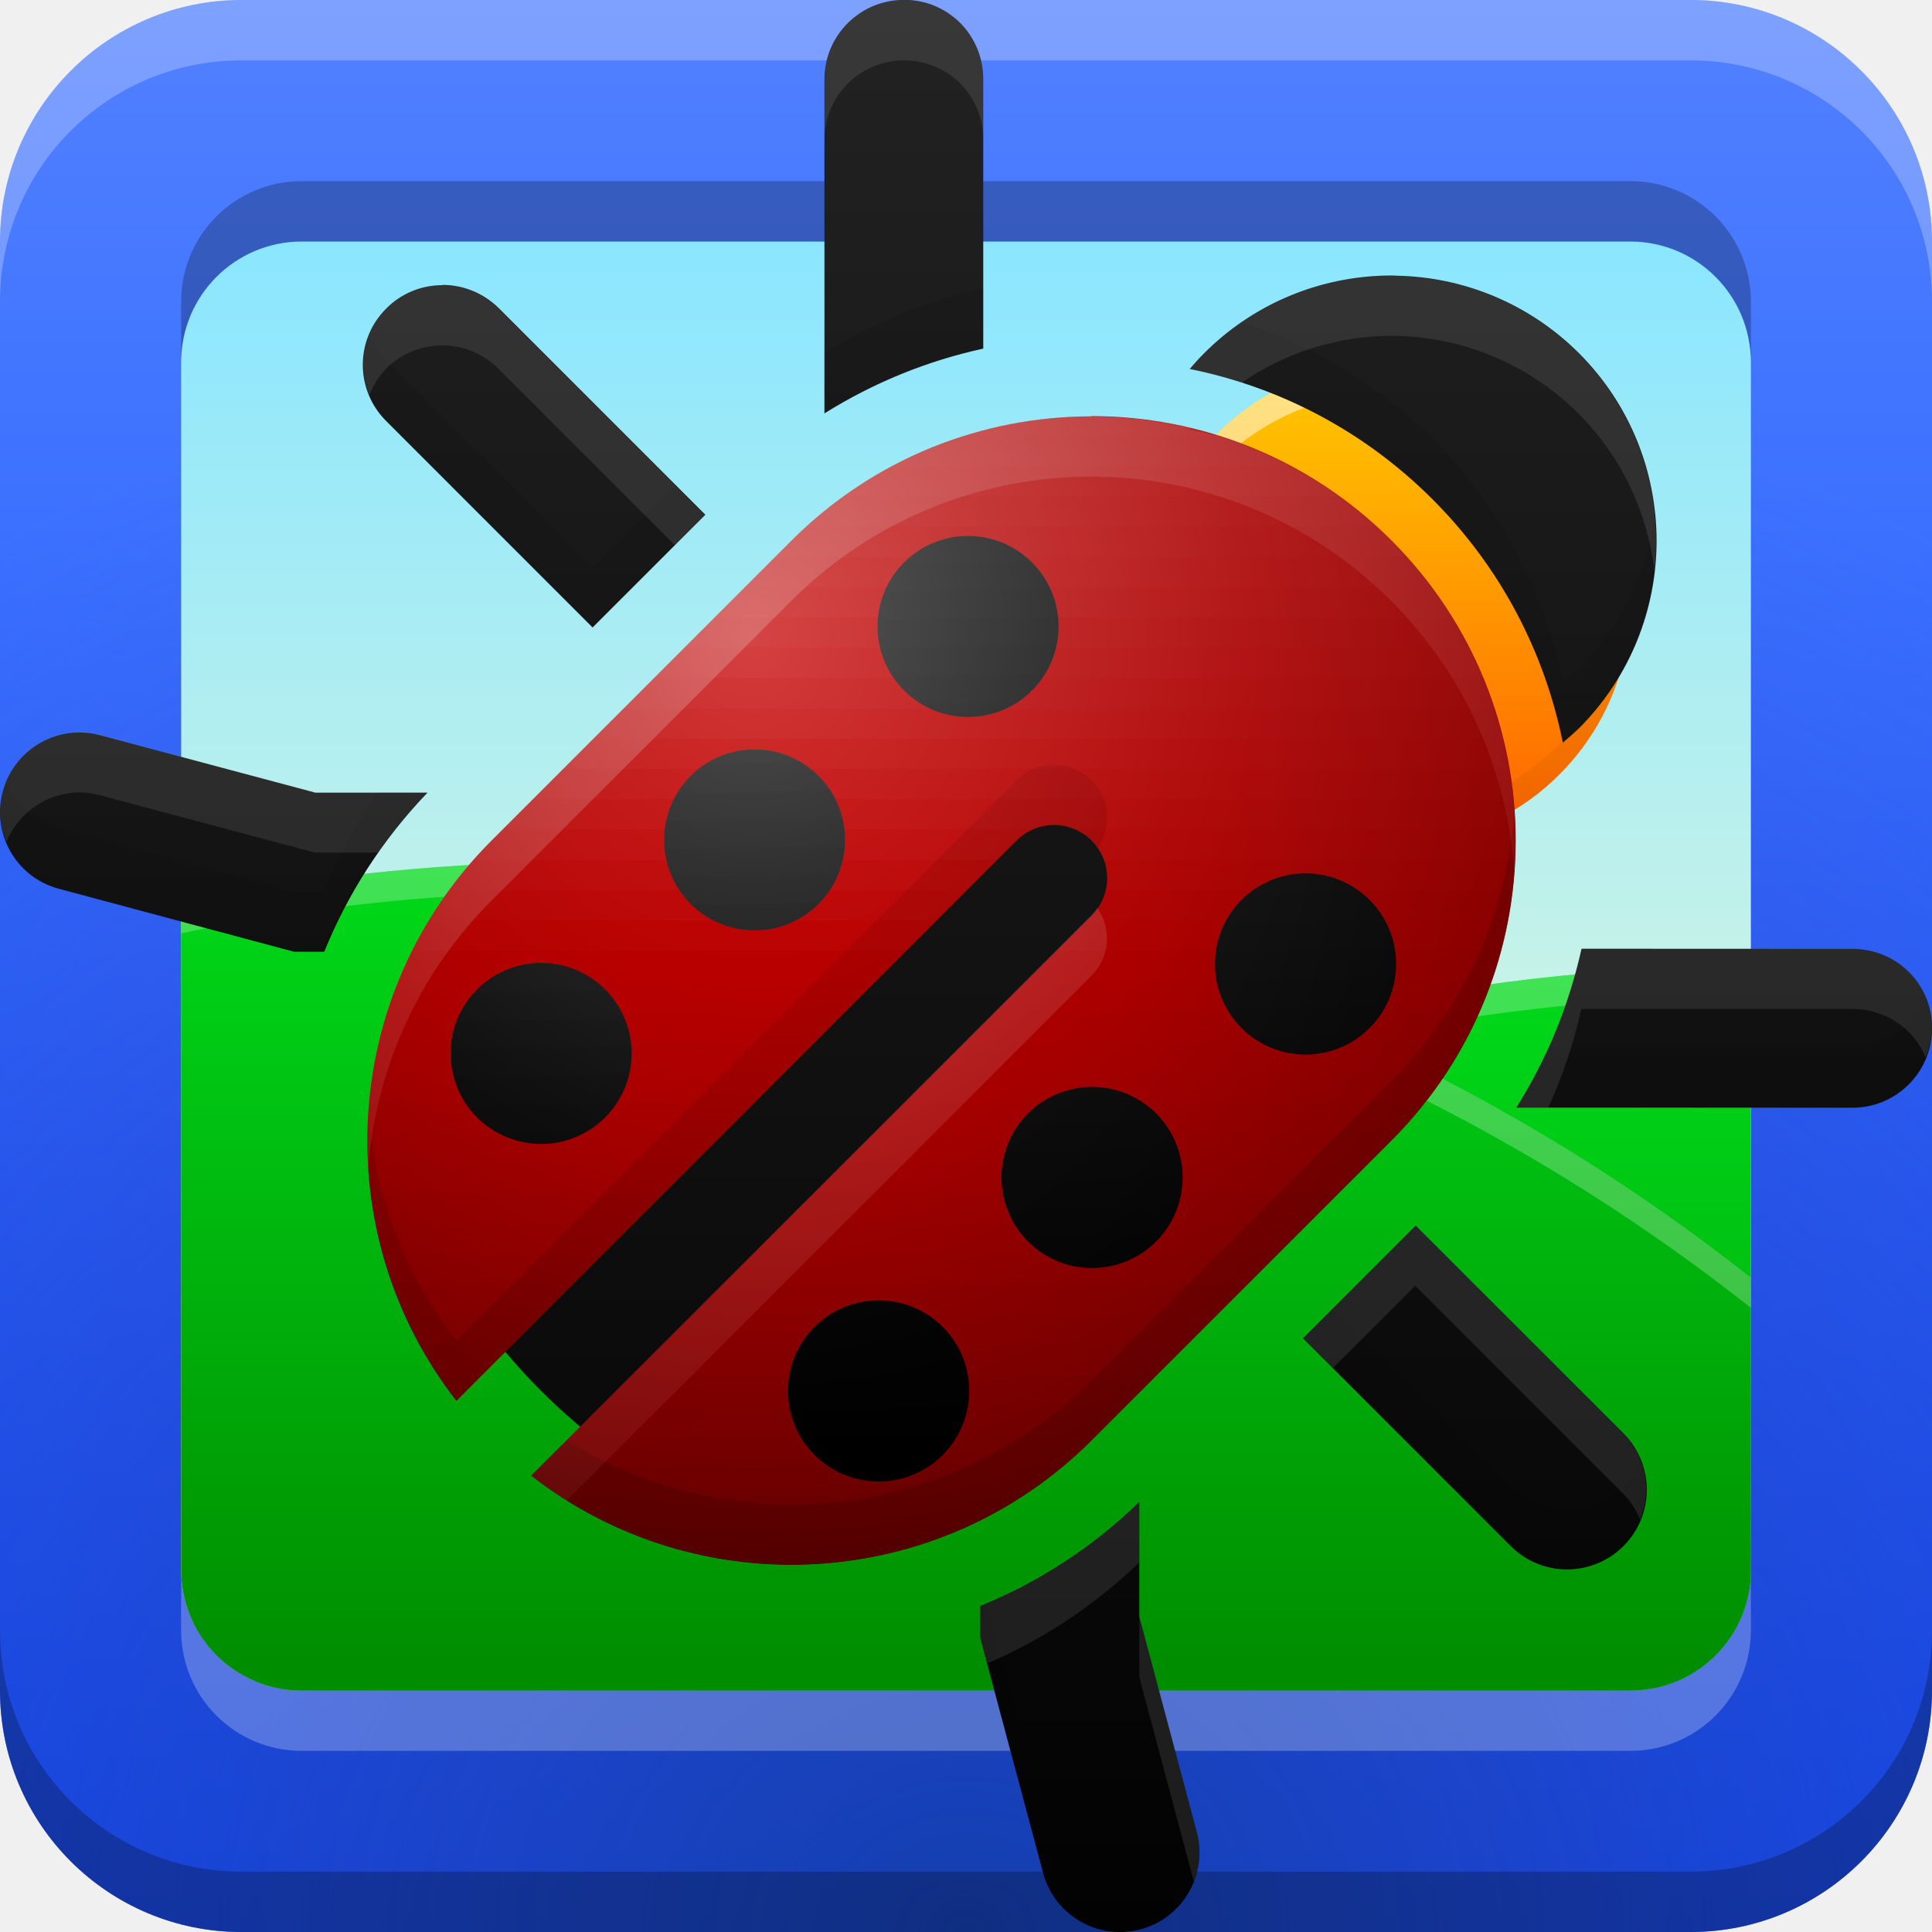
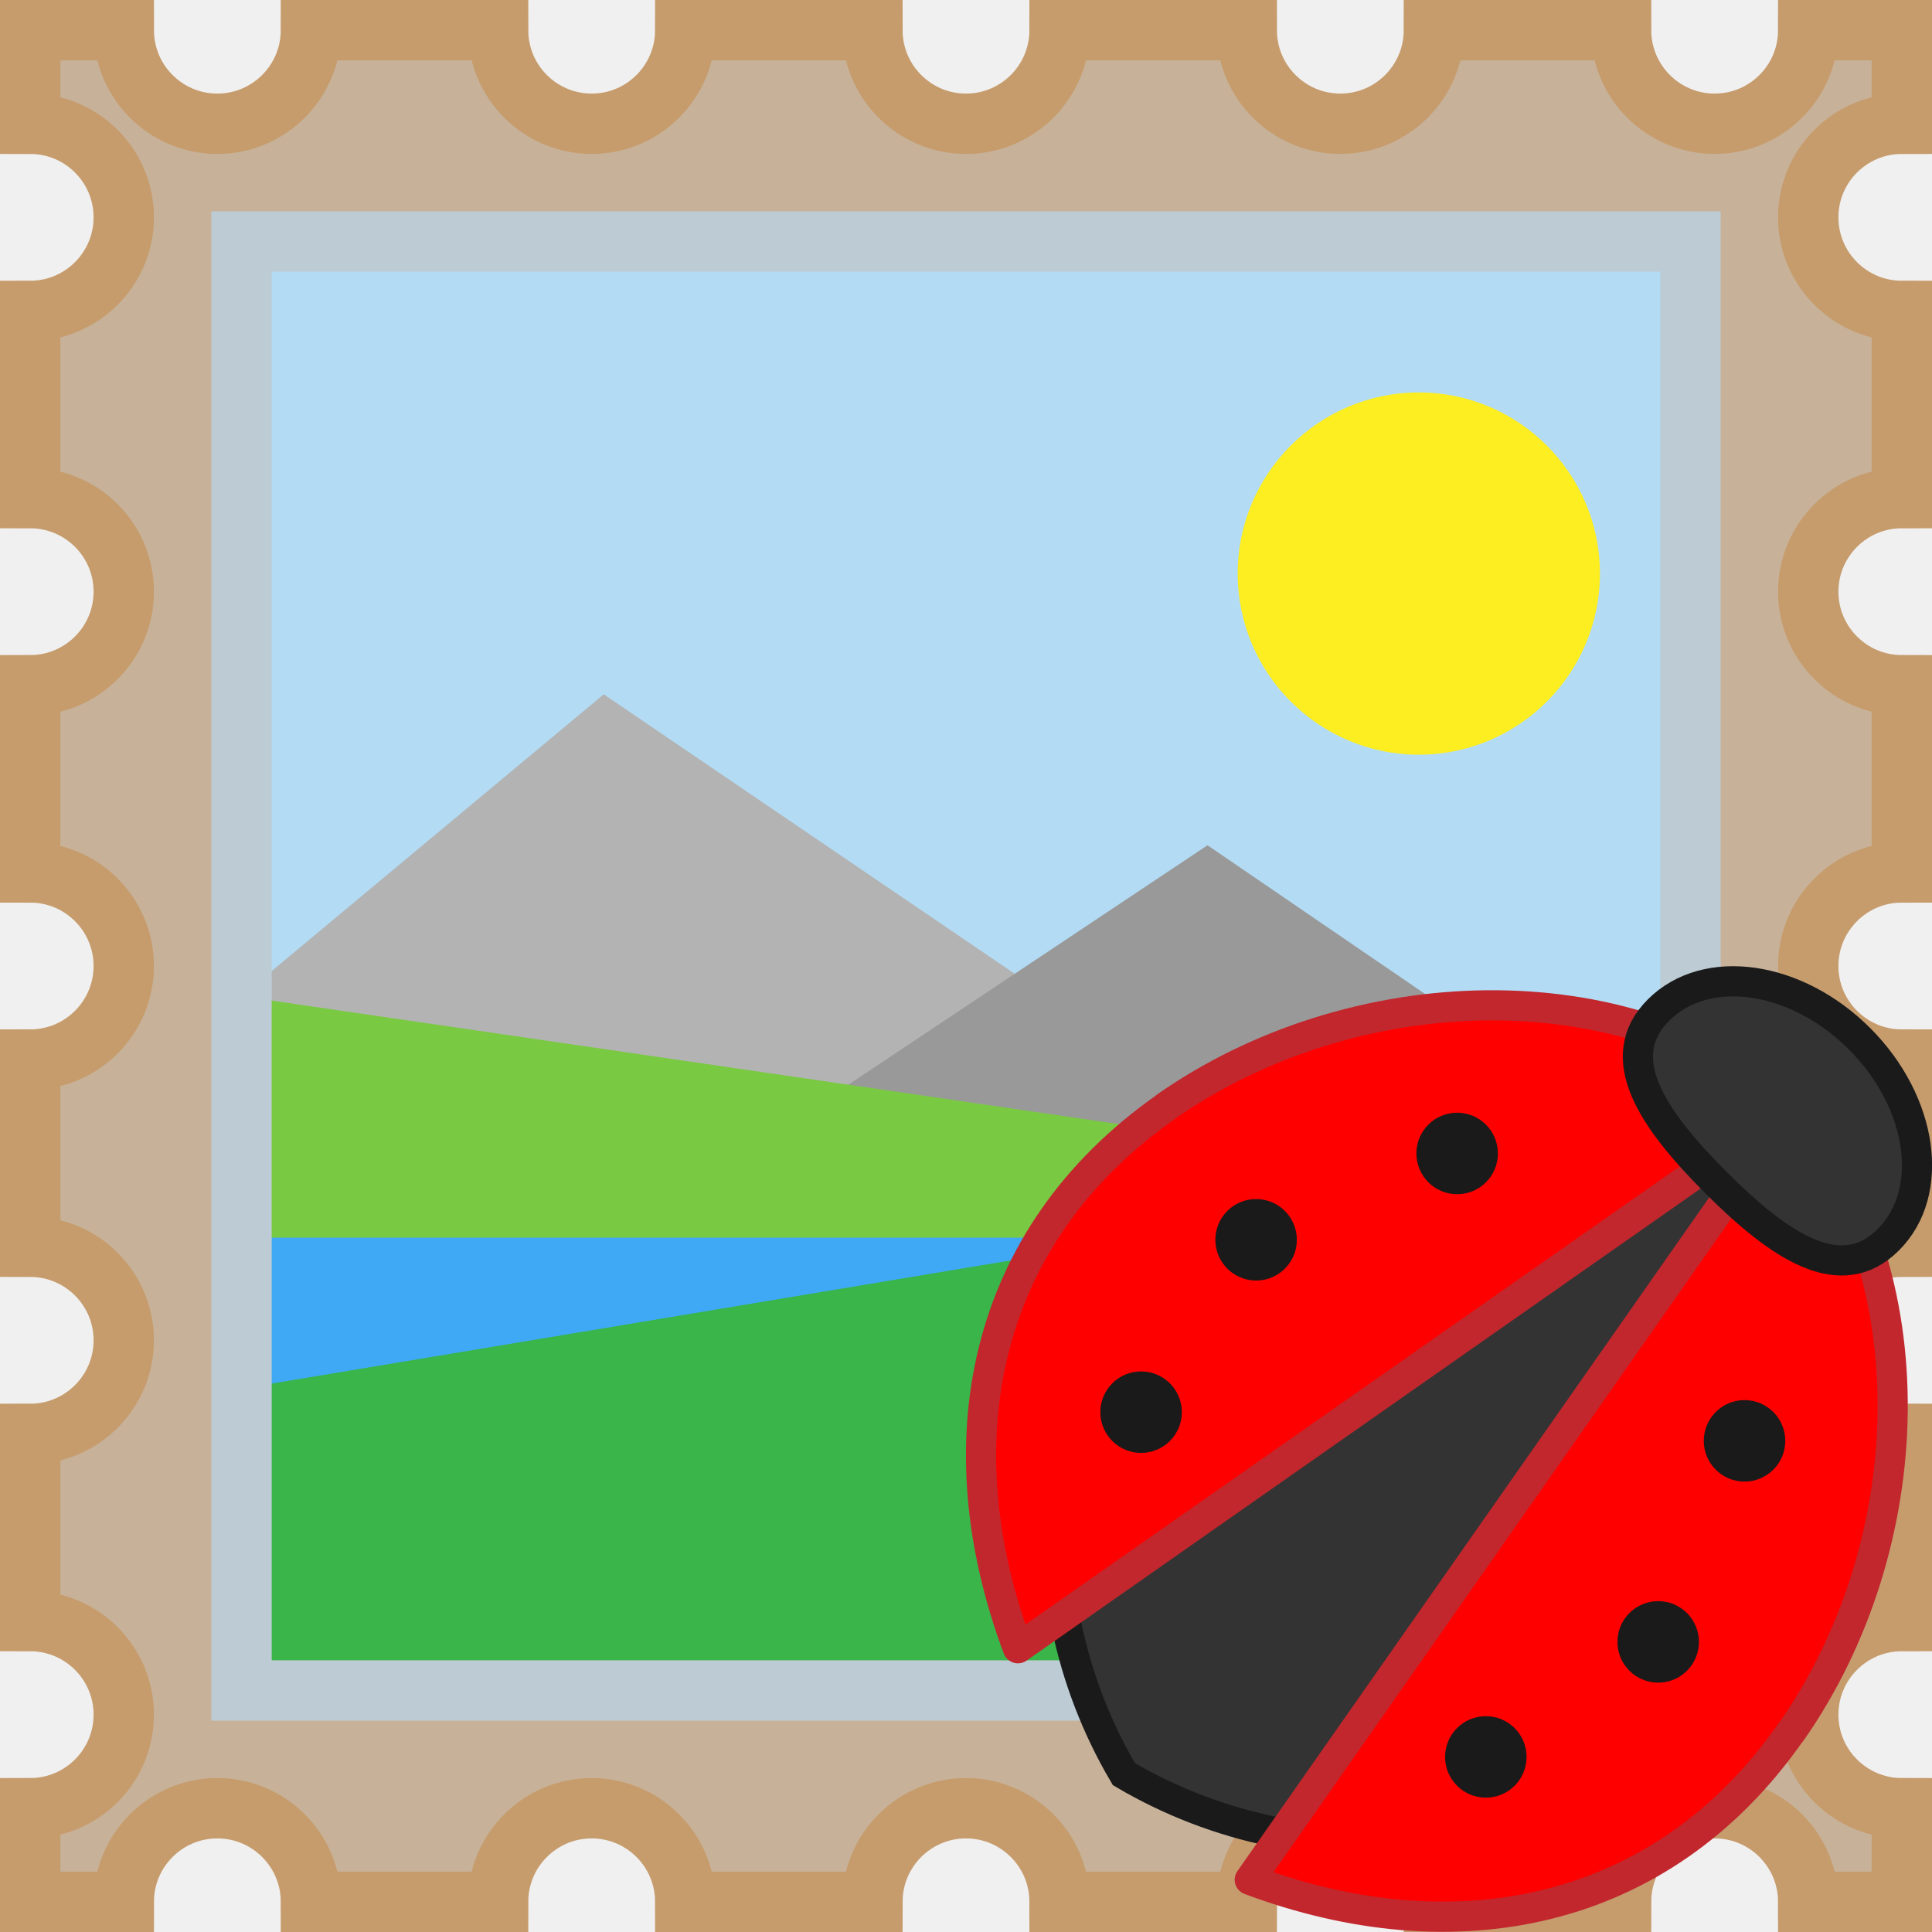
- <svg xmlns="http://www.w3.org/2000/svg" xmlns:xlink="http://www.w3.org/1999/xlink" width="32" height="32" viewBox="0 0 32 32" version="1.1" id="svg5">
-   <defs id="defs2">
-     <linearGradient id="linearGradient53552">
-       <stop style="stop-color:#ffffff;stop-opacity:1" offset="0" id="stop53548" />
-       <stop style="stop-color:#000000;stop-opacity:1" offset="1" id="stop53550" />
-     </linearGradient>
-     <linearGradient id="linearGradient20083">
-       <stop style="stop-color:#008e00;stop-opacity:1" offset="0" id="stop20079" />
-       <stop style="stop-color:#00af0b;stop-opacity:1;" offset="0.442" id="stop20085" />
-       <stop style="stop-color:#00da1a;stop-opacity:1" offset="1" id="stop20081" />
-     </linearGradient>
-     <linearGradient id="linearGradient19624">
-       <stop style="stop-color:#008e00;stop-opacity:1" offset="0" id="stop19620" />
-       <stop style="stop-color:#00da1a;stop-opacity:1" offset="1" id="stop19622" />
-     </linearGradient>
-     <linearGradient id="linearGradient19316">
-       <stop style="stop-color:#ff6100;stop-opacity:1" offset="0" id="stop19312" />
-       <stop style="stop-color:#ffcb00;stop-opacity:1" offset="1" id="stop19314" />
-     </linearGradient>
-     <linearGradient id="linearGradient16027">
-       <stop style="stop-color:#fffed3;stop-opacity:1" offset="0" id="stop16023" />
-       <stop style="stop-color:#8ae6ff;stop-opacity:1" offset="1" id="stop16025" />
-     </linearGradient>
-     <linearGradient id="linearGradient11471">
-       <stop style="stop-color:#143eae;stop-opacity:1" offset="0" id="stop11467" />
-       <stop style="stop-color:#474dca;stop-opacity:0" offset="1" id="stop11469" />
-     </linearGradient>
-     <linearGradient id="linearGradient9885">
-       <stop style="stop-color:#0045ff;stop-opacity:1;" offset="0" id="stop9881" />
-       <stop style="stop-color:#5281ff;stop-opacity:1" offset="1" id="stop9883" />
-     </linearGradient>
-     <linearGradient xlink:href="#linearGradient9885" id="linearGradient9887" x1="16" y1="32" x2="16" y2="0" gradientUnits="userSpaceOnUse" />
-     <radialGradient xlink:href="#linearGradient11471" id="radialGradient11307" cx="16" cy="32" fx="16" fy="32" r="16" gradientUnits="userSpaceOnUse" gradientTransform="matrix(1.962881,0,0,1.6875,-15.4061,-22)" />
-     <linearGradient xlink:href="#linearGradient19624" id="linearGradient14110" x1="16" y1="32" x2="16" y2="16" gradientUnits="userSpaceOnUse" />
-     <linearGradient xlink:href="#linearGradient20083" id="linearGradient14234" x1="16" y1="27.5" x2="16" y2="14.279" gradientUnits="userSpaceOnUse" />
-     <linearGradient xlink:href="#linearGradient16027" id="linearGradient16029" x1="16" y1="28" x2="16" y2="4" gradientUnits="userSpaceOnUse" />
-     <linearGradient xlink:href="#linearGradient19316" id="linearGradient19310" x1="23" y1="14" x2="23" y2="6" gradientUnits="userSpaceOnUse" />
-     <linearGradient xlink:href="#linearGradient45785" id="linearGradient52064" x1="12.186" y1="3.665" x2="12.186" y2="-4.802" gradientUnits="userSpaceOnUse" />
-     <linearGradient id="linearGradient45785">
-       <stop style="stop-color:#020202;stop-opacity:1" offset="0" id="stop45781" />
-       <stop style="stop-color:#222222;stop-opacity:1" offset="1" id="stop45783" />
-     </linearGradient>
-     <linearGradient xlink:href="#linearGradient49297" id="linearGradient49299" x1="12.186" y1="3.665" x2="12.186" y2="-4.802" gradientUnits="userSpaceOnUse" />
-     <linearGradient id="linearGradient49297">
-       <stop style="stop-color:#000000;stop-opacity:1" offset="0" id="stop49293" />
-       <stop style="stop-color:#ffffff;stop-opacity:1" offset="1" id="stop49295" />
-     </linearGradient>
-     <linearGradient xlink:href="#linearGradient45785" id="linearGradient52906" gradientUnits="userSpaceOnUse" gradientTransform="matrix(2.67242,2.672598,-2.67242,2.672598,-30.04951,18.14815)" x1="11.055" y1="-8.909" x2="8.214" y2="-11.654" />
-     <radialGradient xlink:href="#linearGradient53552" id="radialGradient53752" cx="13.013" cy="-9.668" fx="13.013" fy="-9.668" r="2.516" gradientTransform="matrix(1.736883,1.2531691e-8,0,1.855082,-11.34924,15.93346)" gradientUnits="userSpaceOnUse" />
-   </defs>
-   <g id="layer1">
-     <g id="g52206" transform="matrix(3.779373,0,0,3.779625,-30.04951,18.14815)" style="stroke-width:1">
-       <g id="g53028">
-         <rect style="fill:url(#linearGradient9887);fill-opacity:1;stroke:none;stroke-linecap:round;stroke-linejoin:round;paint-order:markers fill stroke" id="rect9811" width="32" height="32" x="0" y="0" rx="4" transform="matrix(0.2645942,0,0,0.2645765,7.950924,-4.801576)" ry="4" />
-         <rect style="fill:url(#radialGradient11307);fill-opacity:1;stroke:none;stroke-linecap:round;stroke-linejoin:round;paint-order:markers fill stroke" id="rect9811-9" width="32" height="32" x="-9.5367432e-07" y="-4.7683716e-07" rx="4" ry="4" transform="matrix(0.2645942,0,0,0.2645765,7.950924,-4.801576)" />
-         <path id="rect9811-5" style="fill:#000000;fill-opacity:0.25;stroke:none;stroke-linecap:round;stroke-linejoin:round;paint-order:markers fill stroke" d="m 0,27 v 1 c 0,2.216 1.784,4 4,4 h 24 c 2.216,0 4,-1.784 4,-4 v -1 c 0,2.216 -1.784,4 -4,4 H 4 C 1.784,31 0,29.216 0,27 Z" transform="matrix(0.2645942,0,0,0.2645765,7.950924,-4.801576)" />
-         <path id="rect9811-5-1" style="fill:#ffffff;fill-opacity:0.25;stroke:none;stroke-linecap:round;stroke-linejoin:round;paint-order:markers fill stroke" d="m 0,5 v -1 C 0,1.784 1.784,0 4,0 h 24 c 2.216,0 4,1.784 4,4 v 1 c 0,-2.216 -1.784,-4 -4,-4 H 4 c -2.216,0 -4,1.784 -4,4 z" transform="matrix(0.2645942,0,0,0.2645765,7.950924,-4.801576)" />
-         <rect style="fill:url(#linearGradient16029);fill-opacity:1;stroke:none;stroke-width:1;stroke-linecap:round;stroke-linejoin:round;paint-order:markers fill stroke" id="rect10447" width="26" height="24" x="3" y="4" rx="2" ry="2" transform="matrix(0.2645942,0,0,0.2645765,7.950924,-4.801576)" />
-         <path id="rect10447-6" style="fill:#ffffff;fill-opacity:0.25;stroke:none;stroke-width:1;stroke-linecap:round;stroke-linejoin:round;paint-order:markers fill stroke" d="m 3,26 v 1 c 0,1.108 0.892,2 2,2 h 22 c 1.108,0 2,-0.892 2,-2 v -1 c 0,1.108 -0.892,2 -2,2 H 5 C 3.892,28 3,27.108 3,26 Z" transform="matrix(0.2645942,0,0,0.2645765,7.950924,-4.801576)" />
-         <path id="rect10447-6-6" style="fill:#000000;fill-opacity:0.25;stroke:none;stroke-width:1;stroke-linecap:round;stroke-linejoin:round;paint-order:markers fill stroke" d="M 3,6 V 5 c 0,-1.108 0.892,-2 2,-2 h 22 c 1.108,0 2,0.892 2,2 V 6 C 29,4.892 28.108,4 27,4 H 5 C 3.892,4 3,4.892 3,6 Z" transform="matrix(0.2645942,0,0,0.2645765,7.950924,-4.801576)" />
-         <g id="g20459" transform="matrix(0.2645942,0,0,0.2645765,7.950924,-4.801576)">
-           <path id="rect10447-1" style="fill:url(#linearGradient14110);fill-opacity:1;stroke:none;stroke-width:1;stroke-linecap:round;stroke-linejoin:round;paint-order:markers fill stroke" d="M 29,16 A 32,32 0 0 0 4.217,27.844 C 4.457,27.945 4.722,28 5,28 h 22 c 1.108,0 2,-0.892 2,-2 z" />
-           <path id="rect10447-1-6" style="fill:#ffffff;fill-opacity:0.25;stroke:none;stroke-width:1;stroke-linecap:round;stroke-linejoin:round;paint-order:markers fill stroke" d="M 29,16 A 32,32 0 0 0 4.217,27.844 c 0.11,0.047 0.226,0.081 0.346,0.107 A 32,32 0 0 1 29,16.5 Z" />
-         </g>
-         <path id="rect10447-0-3" style="fill:#000000;fill-opacity:0.05;stroke:none;stroke-width:1;stroke-linecap:round;stroke-linejoin:round;paint-order:markers fill stroke" d="M 3,25.498 V 26 c 0,1.108 0.892,2 2,2 h 22 c 1.108,0 2,-0.892 2,-2 v -0.502 c 0,1.108 -0.892,2 -2,2 H 5 c -1.108,0 -2,-0.892 -2,-2 z" transform="matrix(0.2645942,0,0,0.2645765,7.950924,-4.801576)" />
-         <g id="g20455" transform="matrix(0.2645942,0,0,0.2645765,7.950924,-4.801576)">
-           <path id="rect10447-0" style="fill:url(#linearGradient14234);fill-opacity:1;stroke:none;stroke-width:1;stroke-linecap:round;stroke-linejoin:round;paint-order:markers fill stroke" d="M 9.188,14.279 A 32,32 0 0 0 3,14.959 V 26 c 0,1.108 0.892,2 2,2 h 22 c 1.108,0 2,-0.892 2,-2 V 21.162 A 32,32 0 0 0 9.188,14.279 Z" />
-           <path id="rect10447-0-0" style="fill:#ffffff;fill-opacity:0.25;stroke:none;stroke-width:1;stroke-linecap:round;stroke-linejoin:round;paint-order:markers fill stroke" d="M 9.188,14.279 A 32,32 0 0 0 3,14.959 v 0.5 A 32,32 0 0 1 9.188,14.779 32,32 0 0 1 29,21.662 v -0.5 A 32,32 0 0 0 9.188,14.279 Z" />
-         </g>
-         <circle style="fill:url(#linearGradient19310);fill-opacity:1;stroke:none;stroke-width:1;stroke-linecap:round;stroke-linejoin:round;paint-order:markers fill stroke" id="path17196" cx="23" cy="10" r="4" transform="matrix(0.2645942,0,0,0.2645765,7.950924,-4.801576)" />
-         <path id="path17196-6" style="fill:#ffffff;fill-opacity:0.5;stroke:none;stroke-width:1;stroke-linecap:round;stroke-linejoin:round;paint-order:markers fill stroke" d="m 23,6 a 4,4 0 0 0 -4,4 4,4 0 0 0 0.018,0.25 A 4,4 0 0 1 23,6.5 4,4 0 0 1 26.986,10.186 4,4 0 0 0 27,10 4,4 0 0 0 23,6 Z" transform="matrix(0.2645942,0,0,0.2645765,7.950924,-4.801576)" />
-         <path id="path17196-6-5" style="fill:#000000;fill-opacity:0.05;stroke:none;stroke-width:1;stroke-linecap:round;stroke-linejoin:round;paint-order:markers fill stroke" d="M 23,14 A 4,4 0 0 1 19,10 4,4 0 0 1 19.018,9.75 4,4 0 0 0 23,13.5 4,4 0 0 0 26.986,9.814 4,4 0 0 1 27,10 a 4,4 0 0 1 -4,4 z" transform="matrix(0.2645942,0,0,0.2645765,7.950924,-4.801576)" />
-         <path id="path50642" style="opacity:1;fill:url(#linearGradient52064);fill-opacity:1;stroke:none;stroke-width:0.794;stroke-linecap:round;stroke-linejoin:round;stroke-miterlimit:4;stroke-dasharray:none;paint-order:normal" d="m 11.912,-4.802 c -0.192,1.479e-4 -0.348,0.156 -0.348,0.348 v 1.464 c 0.217,-0.136 0.453,-0.231 0.696,-0.284 v -1.18 c 3.57e-4,-0.093 -0.036,-0.182 -0.102,-0.248 -0.066,-0.065 -0.154,-0.101 -0.246,-0.1 z m 2.154,1.208 c -0.02,-2.926e-4 -0.04,-2.389e-4 -0.06,5.168e-4 -0.293,0.011 -0.571,0.132 -0.778,0.34 -0.022,0.022 -0.043,0.045 -0.063,0.069 0.39,0.078 0.762,0.269 1.064,0.571 0.303,0.303 0.492,0.675 0.571,1.066 0.024,-0.02 0.048,-0.041 0.071,-0.063 0.453,-0.454 0.453,-1.189 0,-1.643 -0.214,-0.214 -0.503,-0.336 -0.805,-0.34 z m -4.177,0.042 c -0.093,1.913e-4 -0.181,0.037 -0.246,0.103 -0.136,0.136 -0.136,0.356 0,0.492 l 0.905,0.905 0.494,-0.494 -0.905,-0.905 c -0.066,-0.065 -0.154,-0.102 -0.247,-0.102 z m 2.585,1.215 -2.584,3.062 A 2.635,2.635 0 0 0 11.162,1.858 l 2.907,-2.427 z m -4.175,0.745 c -0.157,2.997e-4 -0.295,0.106 -0.336,0.258 -0.05,0.186 0.059,0.377 0.245,0.427 l 1.031,0.276 H 9.372 C 9.474,-0.883 9.625,-1.12 9.824,-1.328 H 9.333 l -0.944,-0.252 c -0.029,-0.008 -0.06,-0.012 -0.09,-0.012 z m 6.583,0.948 c -0.054,0.243 -0.149,0.479 -0.286,0.696 l 1.474,5.1676e-4 c 0.192,-1.4869e-4 0.348,-0.156 0.348,-0.348 3.57e-4,-0.092 -0.036,-0.181 -0.101,-0.246 -0.066,-0.066 -0.155,-0.102 -0.248,-0.102 z m -0.727,1.213 -0.494,0.494 0.91,0.91 c 0.136,0.137 0.357,0.137 0.494,0.001 0.137,-0.136 0.137,-0.358 0,-0.495 z M 12.944,1.78 c -0.207,0.201 -0.444,0.353 -0.697,0.456 v 0.141 l 0.276,1.031 c 0.051,0.186 0.242,0.295 0.427,0.245 0.185,-0.05 0.295,-0.24 0.246,-0.426 L 12.944,2.283 Z" />
-         <path id="path41051-5" style="fill:#aa0000;fill-opacity:1;stroke:none;stroke-width:0.529;stroke-linejoin:round;paint-order:stroke fill markers" d="m 12.734,-2.977 c -0.476,-1e-7 -0.952,0.182 -1.315,0.545 l -1.314,1.314 C 9.435,-0.448 9.383,0.607 9.951,1.337 l 2.455,-2.455 c 0.091,-0.091 0.238,-0.091 0.329,6e-7 0.091,0.091 0.091,0.238 0,0.329 L 10.279,1.665 c 0.729,0.568 1.784,0.516 2.455,-0.154 l 1.315,-1.315 c 0.726,-0.726 0.726,-1.903 -1e-6,-2.629 -0.363,-0.363 -0.839,-0.545 -1.315,-0.545 z" />
-         <path id="path41051-5-3" style="opacity:0.25;mix-blend-mode:hard-light;fill:url(#linearGradient49299);fill-opacity:1;stroke:none;stroke-width:0.529;stroke-linejoin:round;paint-order:stroke fill markers" d="m 12.734,-2.977 c -0.476,-10e-8 -0.952,0.182 -1.315,0.545 L 10.105,-1.118 C 9.435,-0.448 9.383,0.607 9.951,1.337 l 2.455,-2.455 c 0.091,-0.091 0.238,-0.091 0.329,6e-7 0.091,0.091 0.091,0.238 0,0.329 L 10.279,1.665 c 0.729,0.568 1.784,0.516 2.455,-0.154 L 14.049,0.197 c 0.726,-0.726 0.726,-1.903 -10e-7,-2.629 -0.363,-0.363 -0.839,-0.545 -1.315,-0.545 z" />
-         <path id="path41051-4-5-6" style="opacity:0.1;mix-blend-mode:normal;fill:#000000;fill-opacity:1;stroke:none;stroke-width:0.529;stroke-linejoin:round;paint-order:stroke fill markers" d="m 12.26,-3.538 c -0.243,0.053 -0.479,0.148 -0.696,0.284 v 0.265 c 0.217,-0.136 0.453,-0.231 0.696,-0.284 z m 1.134,0.149 a 1.162,1.162 0 0 0 -0.166,0.135 1.162,1.162 0 0 0 -0.058,0.064 c 0.047,0.011 0.094,0.025 0.141,0.04 0.002,5.137e-4 0.004,0.001 0.006,0.002 0.334,0.094 0.65,0.272 0.913,0.535 0.303,0.303 0.492,0.675 0.571,1.066 a 1.162,1.162 0 0 0 0.071,-0.063 1.162,1.162 0 0 0 0.332,-0.954 1.162,1.162 0 0 1 -0.332,0.689 1.162,1.162 0 0 1 -0.071,0.063 c -0.079,-0.39 -0.269,-0.763 -0.571,-1.066 -0.242,-0.242 -0.53,-0.413 -0.835,-0.511 z m -3.824,0.054 a 0.349,0.349 0 0 0 0.073,0.379 l 0.905,0.905 0.494,-0.494 -0.132,-0.132 -0.361,0.361 -0.905,-0.905 a 0.349,0.349 0 0 1 -0.073,-0.114 z m 3,1.884 c -0.059,-7e-7 -0.119,0.023 -0.164,0.069 L 9.951,1.072 C 9.72,0.776 9.591,0.426 9.565,0.069 9.535,0.514 9.663,0.967 9.951,1.337 l 2.455,-2.455 c 0.091,-0.091 0.238,-0.091 0.329,6e-7 0.01,0.01 0.019,0.02 0.026,0.032 0.063,-0.091 0.055,-0.215 -0.026,-0.296 -0.046,-0.046 -0.105,-0.069 -0.164,-0.069 z m -4.589,0.076 a 0.349,0.349 0 0 0 -0.017,0.041 0.349,0.349 0 0 0 0.245,0.427 l 1.031,0.276 H 9.372 C 9.474,-0.883 9.625,-1.12 9.825,-1.328 l -0.218,10e-8 c -0.096,0.137 -0.174,0.282 -0.235,0.433 H 9.24 L 8.208,-1.171 A 0.349,0.349 0 0 1 7.98,-1.375 Z m 6.607,0.125 c -0.031,0.431 -0.21,0.853 -0.539,1.182 L 12.734,1.247 c -0.624,0.624 -1.581,0.711 -2.299,0.263 l -0.156,0.156 C 11.009,2.233 12.064,2.182 12.734,1.511 l 1.315,-1.315 c 0.397,-0.397 0.576,-0.928 0.539,-1.447 z m 1.803,0.818 a 0.349,0.349 0 0 1 -0.321,0.221 l -1.332,-5.1654e-4 c -0.041,0.091 -0.088,0.179 -0.142,0.265 l 1.474,5.1654e-4 a 0.349,0.349 0 0 0 0.348,-0.348 0.349,0.349 0 0 0 -0.027,-0.137 z m -2.596,1.364 -0.132,0.132 0.91,0.91 a 0.349,0.349 0 0 0 0.494,0.001 0.349,0.349 0 0 0 0.076,-0.38 0.349,0.349 0 0 1 -0.076,0.115 0.349,0.349 0 0 1 -0.494,-0.001 z M 12.276,2.223 c -0.01,0.004 -0.02,0.009 -0.029,0.013 l -10e-7,0.141 0.276,1.031 a 0.349,0.349 0 0 0 0.427,0.245 0.349,0.349 0 0 0 0.246,-0.426 l -0.013,-0.048 A 0.349,0.349 0 0 1 12.95,3.388 0.349,0.349 0 0 1 12.523,3.143 Z" />
-         <path id="path41051-8-4-1" style="opacity:0.1;mix-blend-mode:normal;fill:#ffffff;fill-opacity:1;stroke:none;stroke-width:0.529;stroke-linejoin:round;paint-order:stroke fill markers" d="m 11.912,-4.802 a 0.349,0.349 0 0 0 -0.348,0.348 v 0.265 a 0.349,0.349 0 0 1 0.348,-0.348 0.349,0.349 0 0 1 0.246,0.1 0.349,0.349 0 0 1 0.102,0.248 v -0.265 a 0.349,0.349 0 0 0 -0.102,-0.248 0.349,0.349 0 0 0 -0.246,-0.1 z m 2.093,1.208 a 1.162,1.162 0 0 0 -0.778,0.34 1.162,1.162 0 0 0 -0.063,0.069 c 0.077,0.016 0.154,0.036 0.229,0.06 a 1.162,1.162 0 0 1 0.611,-0.204 1.162,1.162 0 0 1 0.865,0.34 1.162,1.162 0 0 1 0.332,0.689 1.162,1.162 0 0 0 -0.332,-0.953 1.162,1.162 0 0 0 -0.865,-0.34 z m -4.117,0.041 a 0.349,0.349 0 0 0 -0.246,0.103 0.349,0.349 0 0 0 -0.072,0.379 0.349,0.349 0 0 1 0.072,-0.114 0.349,0.349 0 0 1 0.246,-0.103 0.349,0.349 0 0 1 0.247,0.102 l 0.773,0.773 0.132,-0.132 -0.905,-0.905 A 0.349,0.349 0 0 0 9.889,-3.552 Z m 2.845,0.575 c -0.476,3e-7 -0.952,0.182 -1.315,0.545 l -1.314,1.314 c -0.398,0.398 -0.578,0.931 -0.54,1.451 0.03,-0.432 0.21,-0.856 0.54,-1.186 l 1.314,-1.314 c 0.363,-0.363 0.839,-0.545 1.315,-0.545 0.476,10e-8 0.952,0.182 1.315,0.545 0.329,0.329 0.508,0.751 0.539,1.182 0.037,-0.519 -0.142,-1.05 -0.539,-1.446 -0.215,-0.215 -0.469,-0.365 -0.739,-0.453 -6.86e-4,-1.896e-4 -0.001,-3.125e-4 -0.002,-5.515e-4 -0.047,-0.013 -0.095,-0.024 -0.143,-0.034 a 1.162,1.162 0 0 1 0.005,-0.005 c -0.143,-0.034 -0.289,-0.052 -0.435,-0.052 z m -4.435,1.385 a 0.349,0.349 0 0 0 -0.336,0.258 0.349,0.349 0 0 0 0.017,0.223 0.349,0.349 0 0 1 0.319,-0.217 0.349,0.349 0 0 1 0.09,0.012 l 0.944,0.252 0.275,4e-7 c 0.065,-0.092 0.137,-0.181 0.217,-0.265 l -0.492,1e-7 -0.944,-0.252 a 0.349,0.349 0 0 0 -0.09,-0.012 z m 4.461,0.77 c -0.008,0.011 -0.016,0.022 -0.026,0.032 L 10.279,1.665 c 0.051,0.039 0.103,0.075 0.156,0.109 l 2.299,-2.299 c 0.081,-0.081 0.09,-0.206 0.026,-0.297 z m 2.122,0.178 c -0.054,0.243 -0.149,0.479 -0.286,0.696 l 0.142,7e-8 c 0.063,-0.139 0.111,-0.284 0.144,-0.431 l 1.188,-1.5e-7 a 0.349,0.349 0 0 1 0.248,0.102 0.349,0.349 0 0 1 0.073,0.11 0.349,0.349 0 0 0 0.027,-0.128 0.349,0.349 0 0 0 -0.101,-0.246 0.349,0.349 0 0 0 -0.248,-0.102 z m -0.727,1.213 -0.494,0.494 0.132,0.132 0.361,-0.361 0.91,0.91 a 0.349,0.349 0 0 1 0.076,0.115 0.349,0.349 0 0 0 -0.076,-0.379 z M 12.944,1.78 C 12.736,1.981 12.499,2.133 12.247,2.236 l -10e-7,0.141 0.03,0.111 C 12.518,2.385 12.745,2.237 12.944,2.045 Z m 0,0.503 v 0.265 l 0.239,0.896 a 0.349,0.349 0 0 0 0.013,-0.217 z" />
-         <path id="path46721" style="fill:url(#linearGradient52906);fill-opacity:1;stroke-width:3;stroke-linecap:round;stroke-linejoin:round" d="m 15.979,8.877 a 1.5,1.5 0 0 0 -1.006,0.439 1.5,1.5 0 0 0 0,2.121 1.5,1.5 0 0 0 2.121,0 1.5,1.5 0 0 0 0,-2.121 1.5,1.5 0 0 0 -1.115,-0.439 z m -3.537,3.535 a 1.5,1.5 0 0 0 -1.004,0.439 1.5,1.5 0 0 0 0,2.121 1.5,1.5 0 0 0 2.121,0 1.5,1.5 0 0 0 0,-2.121 1.5,1.5 0 0 0 -1.117,-0.439 z m 9.125,2.055 a 1.5,1.5 0 0 0 -1.004,0.439 1.5,1.5 0 0 0 0,2.121 1.5,1.5 0 0 0 2.121,0 1.5,1.5 0 0 0 0,-2.121 1.5,1.5 0 0 0 -1.117,-0.439 z M 8.906,15.949 a 1.5,1.5 0 0 0 -1.004,0.438 1.5,1.5 0 0 0 0,2.121 1.5,1.5 0 0 0 2.121,0 1.5,1.5 0 0 0 0,-2.121 1.5,1.5 0 0 0 -1.117,-0.438 z m 9.125,2.055 a 1.5,1.5 0 0 0 -1.004,0.438 1.5,1.5 0 0 0 0,2.121 1.5,1.5 0 0 0 2.121,0 1.5,1.5 0 0 0 0,-2.121 1.5,1.5 0 0 0 -1.117,-0.438 z m -3.535,3.535 a 1.5,1.5 0 0 0 -1.004,0.438 1.5,1.5 0 0 0 0,2.121 1.5,1.5 0 0 0 2.121,0 1.5,1.5 0 0 0 0,-2.121 1.5,1.5 0 0 0 -1.117,-0.438 z" transform="matrix(0.2645942,0,0,0.2645765,7.950924,-4.801576)" />
-       </g>
-       <path id="path41051-5-3-1" style="opacity:1;mix-blend-mode:soft-light;fill:url(#radialGradient53752);fill-opacity:1;stroke:none;stroke-width:0.529;stroke-linejoin:round;paint-order:stroke fill markers" d="m 12.734,-2.977 c -0.476,-10e-8 -0.952,0.182 -1.315,0.545 L 10.105,-1.118 C 9.435,-0.448 9.383,0.607 9.951,1.337 L 12.405,-1.118 c 0.091,-0.091 0.238,-0.091 0.329,6e-7 0.091,0.091 0.091,0.238 0,0.329 L 10.279,1.665 c 0.729,0.568 1.784,0.516 2.455,-0.154 L 14.049,0.197 c 0.726,-0.726 0.726,-1.903 -10e-7,-2.629 -0.363,-0.363 -0.839,-0.545 -1.315,-0.545 z" />
-     </g>
+ <svg xmlns="http://www.w3.org/2000/svg" width="64" height="64">
+   <path d="M63 1h-3.1c0 1.71-1.39 3.1-3.1 3.1S53.7 2.71 53.7 1h-6.2c0 1.71-1.39 3.1-3.1 3.1S41.3 2.71 41.3 1h-6.2c0 1.71-1.39 3.1-3.1 3.1S28.9 2.71 28.9 1h-6.2c0 1.71-1.39 3.1-3.1 3.1S16.5 2.71 16.5 1h-6.2c0 1.71-1.39 3.1-3.1 3.1S4.1 2.71 4.1 1H1v3.1c1.71 0 3.1 1.39 3.1 3.1S2.71 10.3 1 10.3v6.2c1.71 0 3.1 1.39 3.1 3.1S2.71 22.7 1 22.7v6.2c1.71 0 3.1 1.39 3.1 3.1S2.71 35.1 1 35.1v6.2c1.71 0 3.1 1.39 3.1 3.1S2.71 47.5 1 47.5v6.2c1.71 0 3.1 1.39 3.1 3.1S2.71 59.9 1 59.9V63h3.1c0-1.71 1.39-3.1 3.1-3.1s3.1 1.39 3.1 3.1h6.2c0-1.71 1.39-3.1 3.1-3.1s3.1 1.39 3.1 3.1h6.2c0-1.71 1.39-3.1 3.1-3.1s3.1 1.39 3.1 3.1h6.2c0-1.71 1.39-3.1 3.1-3.1s3.1 1.39 3.1 3.1h6.2c0-1.71 1.39-3.1 3.1-3.1s3.1 1.39 3.1 3.1H63v-3.1c-1.71 0-3.1-1.39-3.1-3.1s1.39-3.1 3.1-3.1v-6.2c-1.71 0-3.1-1.39-3.1-3.1s1.39-3.1 3.1-3.1v-6.2c-1.71 0-3.1-1.39-3.1-3.1s1.39-3.1 3.1-3.1v-6.2c-1.71 0-3.1-1.39-3.1-3.1s1.39-3.1 3.1-3.1v-6.2c-1.71 0-3.1-1.39-3.1-3.1s1.39-3.1 3.1-3.1V1z" style="fill:#c7b299;stroke:#c69c6d;stroke-linecap:round;stroke-miterlimit:10;stroke-width:2px" />
+   <path style="fill:#b3dbf4" d="M8 8h48v48H8z" />
+   <path d="M53 19c0 3.31-2.69 6-6 6s-6-2.69-6-6 2.69-6 6-6 6 2.69 6 6z" style="fill:#fcee21" />
+   <path style="fill:#b3b3b3" d="M45 40 20 23 8 33v10" />
+   <path style="fill:#999" d="m22 40 18-12 15.8 10.8.2 5.2" />
+   <path style="fill:#7ac943" d="M56 40 8 33v23h48V40z" />
+   <path style="fill:#3fa9f5" d="M8 41h48v14L8 56V41z" />
+   <path style="fill:#39b54a" d="m8 46 48-8v18H8V46z" />
+   <path style="fill:none;stroke:#bdccd4;stroke-miterlimit:10;stroke-width:2px" d="M8 8h48v48H8z" />
+   <g>
+     <path d="M59.32 36.68c-6.19-3.65-14.29-2.84-19.61 2.48s-6.13 13.42-2.48 19.61c6.19 3.65 14.29 2.84 19.61-2.48s6.13-13.42 2.48-19.61z" style="fill:#333;stroke:#1a1a1a;stroke-miterlimit:10" />
+     <path d="M59.33 57.38c4.32-6.16 4.66-15.23-.01-20.7L41.4 62.27c6.73 2.52 13.62 1.27 17.93-4.9zM38.62 36.67c-6.16 4.32-7.42 11.2-4.9 17.93l25.59-17.92c-5.46-4.67-14.53-4.33-20.7-.01z" style="fill:red;stroke:#c1272d;stroke-linecap:round;stroke-linejoin:round" />
+     <path d="M62.55 41.07c-1.58 1.58-3.61.2-5.71-1.9s-3.48-4.13-1.9-5.71 4.56-1.15 6.66.95 2.53 5.09.95 6.66z" style="fill:#333;stroke:#1a1a1a;stroke-miterlimit:10" />
+     <circle cx="48.27" cy="38.21" r="1.35" style="fill:#1a1a1a" />
+     <circle cx="37.8" cy="46.78" r="1.35" style="fill:#1a1a1a" />
+     <circle cx="41.61" cy="41.07" r="1.35" style="fill:#1a1a1a" />
+     <circle cx="57.79" cy="47.73" r="1.35" style="fill:#1a1a1a" />
+     <circle cx="54.93" cy="54.39" r="1.35" style="fill:#1a1a1a" />
+     <circle cx="49.22" cy="58.2" r="1.35" style="fill:#1a1a1a" />
  </g>
</svg>
